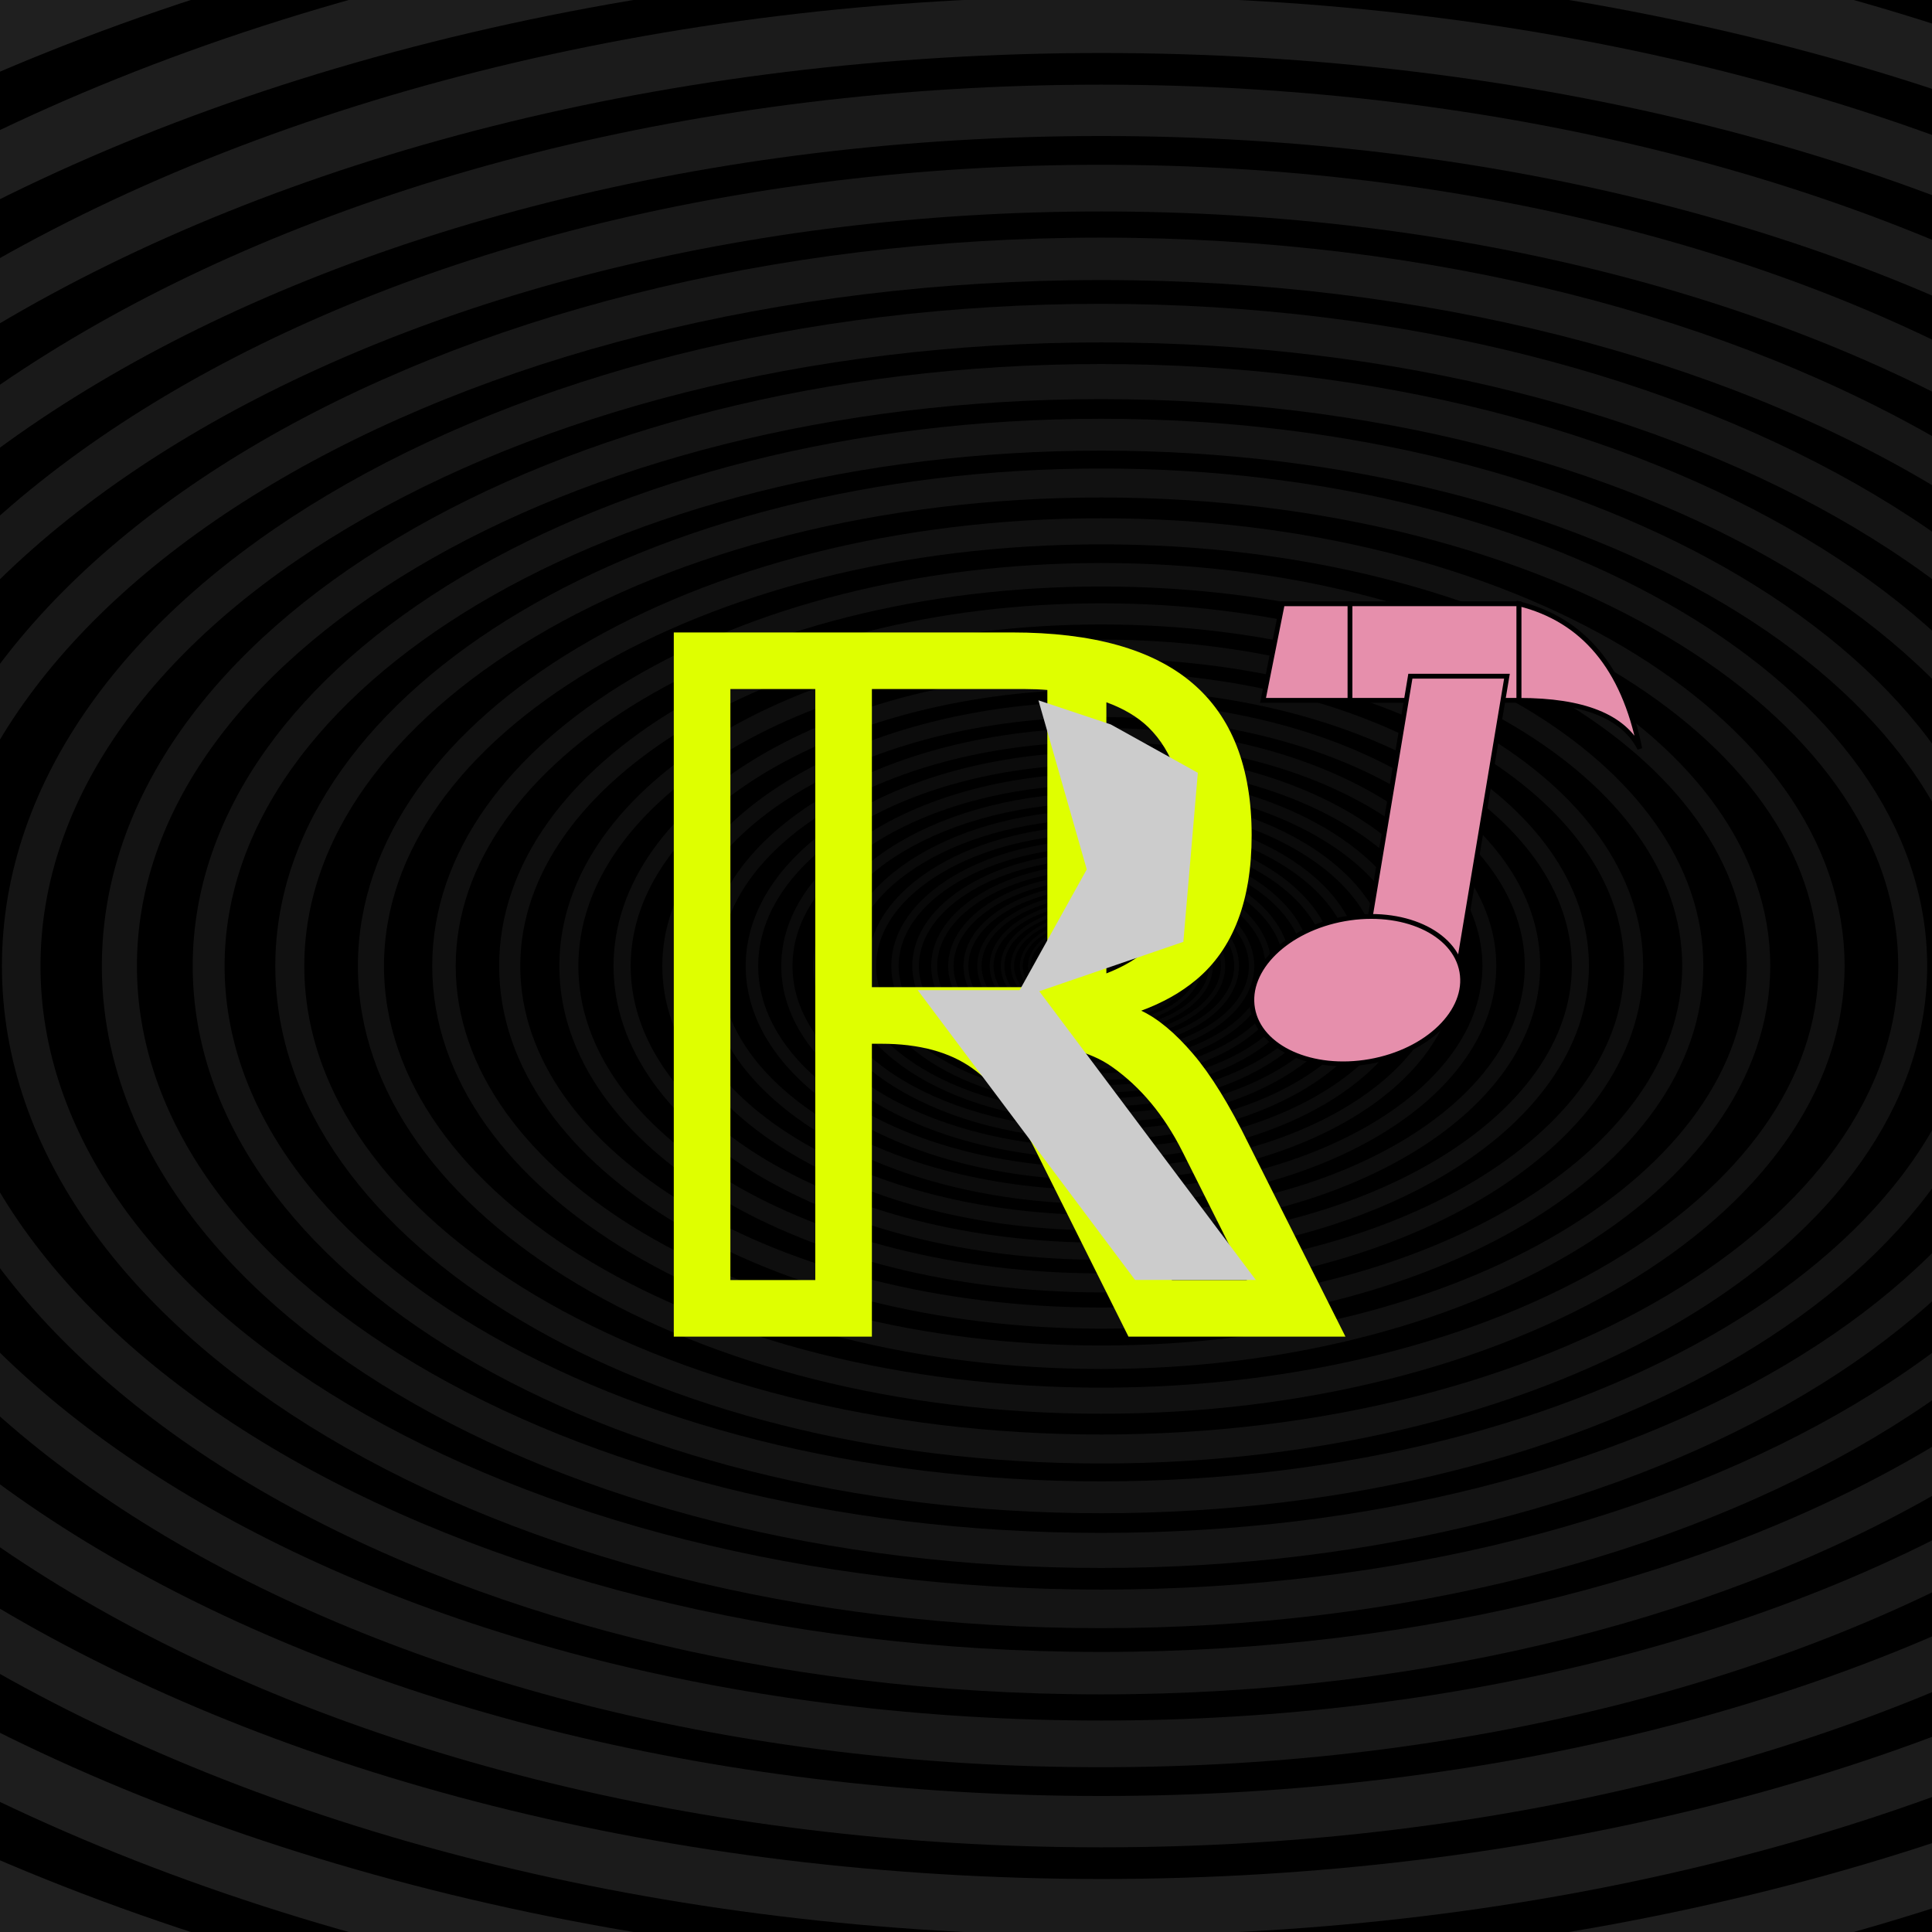
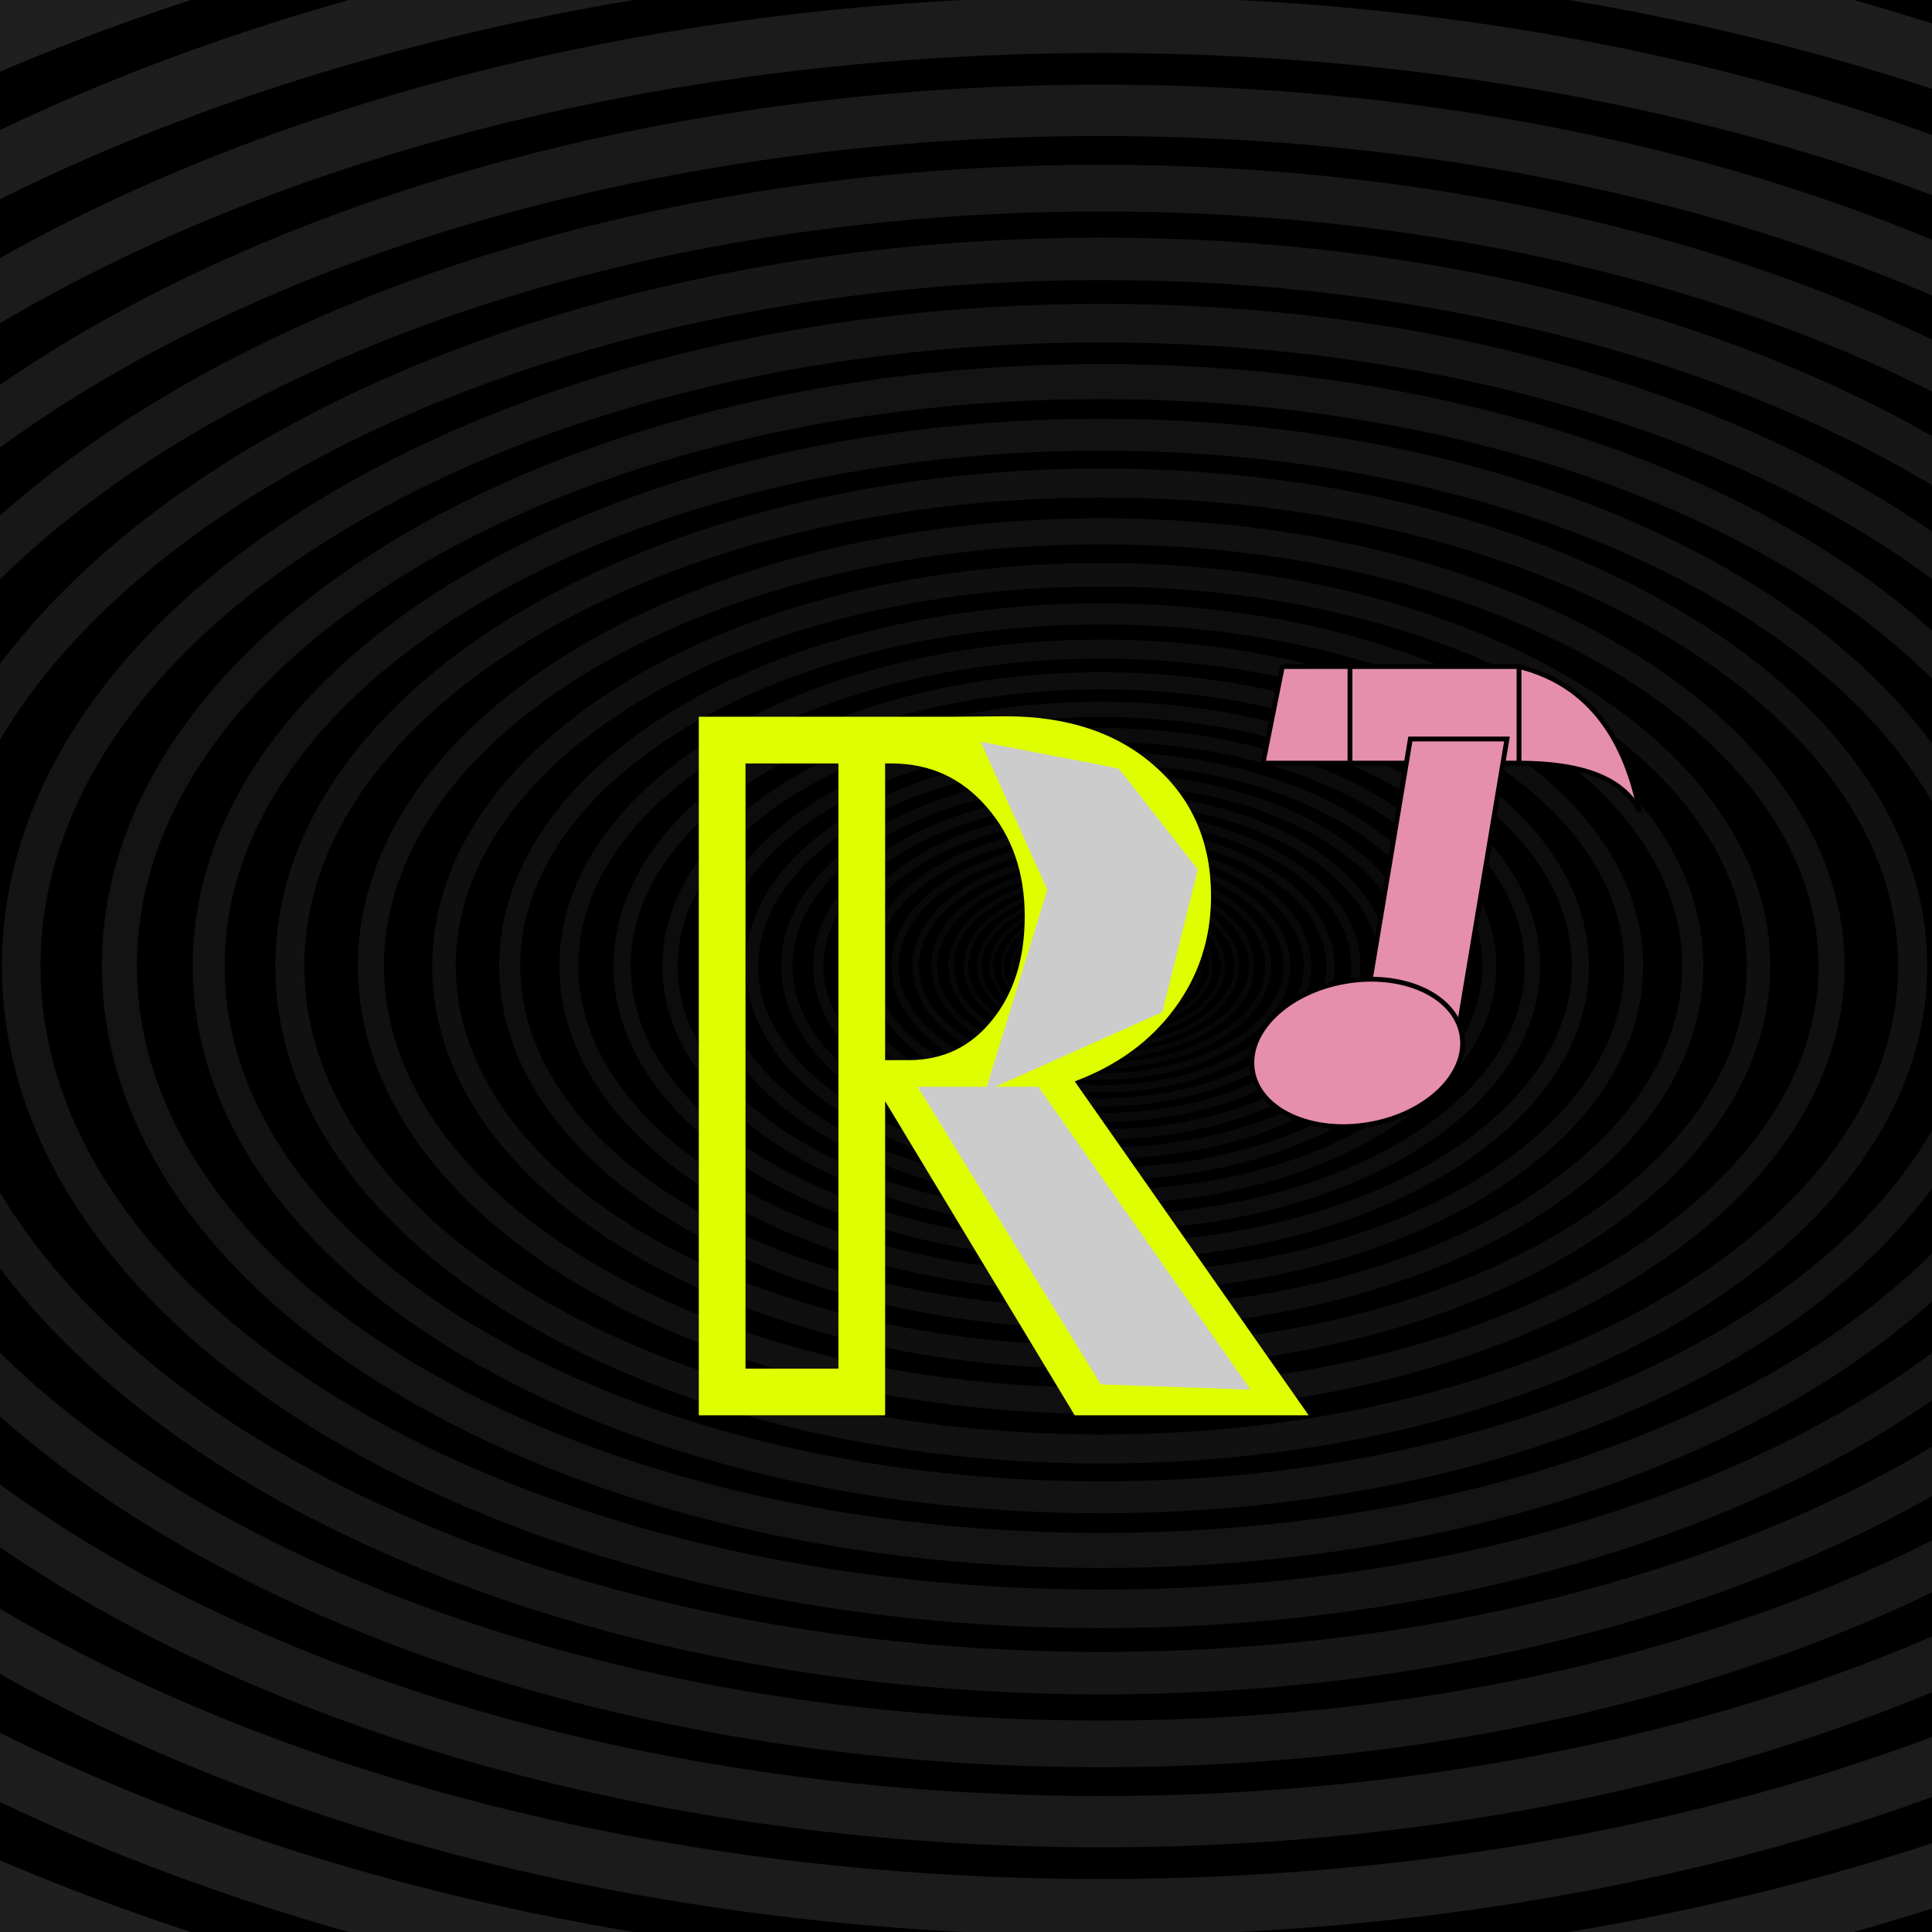
<svg xmlns="http://www.w3.org/2000/svg" width="400" height="400" viewBox="-200.0 -200.0 400 400">
  <defs>
</defs>
  <rect x="-200.0" y="-200.0" width="400" height="400" fill="#000000" />
  <g id="space-time-grid">
    <ellipse cx="28" cy="0" rx="168" ry="100" fill="none" stroke="#111111" stroke-width="6" />
    <ellipse cx="28" cy="0" rx="151.2" ry="90.0" fill="none" stroke="#101010" stroke-width="5.4" />
    <ellipse cx="28" cy="0" rx="136.08" ry="81.0" fill="none" stroke="#0f0f0f" stroke-width="4.86" />
    <ellipse cx="28" cy="0" rx="122.472" ry="72.9" fill="none" stroke="#0e0e0e" stroke-width="4.374" />
    <ellipse cx="28" cy="0" rx="110.225" ry="65.61" fill="none" stroke="#0d0d0d" stroke-width="3.937" />
    <ellipse cx="28" cy="0" rx="99.202" ry="59.049" fill="none" stroke="#0d0d0d" stroke-width="3.543" />
    <ellipse cx="28" cy="0" rx="89.282" ry="53.144" fill="none" stroke="#0c0c0c" stroke-width="3.189" />
    <ellipse cx="28" cy="0" rx="80.354" ry="47.83" fill="none" stroke="#0b0b0b" stroke-width="2.87" />
    <ellipse cx="28" cy="0" rx="72.318" ry="43.047" fill="none" stroke="#0b0b0b" stroke-width="2.583" />
    <ellipse cx="28" cy="0" rx="65.087" ry="38.742" fill="none" stroke="#0a0a0a" stroke-width="2.325" />
    <ellipse cx="28" cy="0" rx="58.578" ry="34.868" fill="none" stroke="#0a0a0a" stroke-width="2.092" />
    <ellipse cx="28" cy="0" rx="52.72" ry="31.381" fill="none" stroke="#090909" stroke-width="1.883" />
    <ellipse cx="28" cy="0" rx="47.448" ry="28.243" fill="none" stroke="#090909" stroke-width="1.695" />
    <ellipse cx="28" cy="0" rx="42.703" ry="25.419" fill="none" stroke="#080808" stroke-width="1.525" />
    <ellipse cx="28" cy="0" rx="38.433" ry="22.877" fill="none" stroke="#080808" stroke-width="1.373" />
    <ellipse cx="28" cy="0" rx="34.59" ry="20.589" fill="none" stroke="#070707" stroke-width="1.235" />
    <ellipse cx="28" cy="0" rx="31.131" ry="18.53" fill="none" stroke="#070707" stroke-width="1.112" />
    <ellipse cx="28" cy="0" rx="28.018" ry="16.677" fill="none" stroke="#070707" stroke-width="1.001" />
    <ellipse cx="28" cy="0" rx="25.216" ry="15.009" fill="none" stroke="#060606" stroke-width="0.901" />
    <ellipse cx="28" cy="0" rx="22.694" ry="13.509" fill="none" stroke="#060606" stroke-width="0.811" />
    <ellipse cx="28" cy="0" rx="20.425" ry="12.158" fill="none" stroke="#060606" stroke-width="0.729" />
    <ellipse cx="28" cy="0" rx="18.382" ry="10.942" fill="none" stroke="#050505" stroke-width="0.657" />
    <ellipse cx="28" cy="0" rx="16.544" ry="9.848" fill="none" stroke="#050505" stroke-width="0.591" />
    <ellipse cx="28" cy="0" rx="14.89" ry="8.863" fill="none" stroke="#050505" stroke-width="0.532" />
    <ellipse cx="28" cy="0" rx="13.401" ry="7.977" fill="none" stroke="#040404" stroke-width="0.479" />
    <ellipse cx="28" cy="0" rx="12.061" ry="7.179" fill="none" stroke="#040404" stroke-width="0.431" />
    <ellipse cx="28" cy="0" rx="184.8" ry="110" fill="none" stroke="#121212" stroke-width="6.6" />
    <ellipse cx="28" cy="0" rx="203.28" ry="121" fill="none" stroke="#131313" stroke-width="7.26" />
    <ellipse cx="28" cy="0" rx="223.608" ry="133.1" fill="none" stroke="#141414" stroke-width="7.986" />
    <ellipse cx="28" cy="0" rx="245.969" ry="146.41" fill="none" stroke="#161616" stroke-width="8.785" />
    <ellipse cx="28" cy="0" rx="270.566" ry="161.051" fill="none" stroke="#171717" stroke-width="9.663" />
    <ellipse cx="28" cy="0" rx="297.622" ry="177.156" fill="none" stroke="#191919" stroke-width="10.629" />
    <ellipse cx="28" cy="0" rx="327.384" ry="194.872" fill="none" stroke="#1b1b1b" stroke-width="11.692" />
    <ellipse cx="28" cy="0" rx="360.123" ry="214.359" fill="none" stroke="#1d1d1d" stroke-width="12.862" />
    <ellipse cx="28" cy="0" rx="396.135" ry="235.795" fill="none" stroke="#1f1f1f" stroke-width="14.148" />
    <ellipse cx="28" cy="0" rx="435.749" ry="259.374" fill="none" stroke="#212121" stroke-width="15.562" />
  </g>
-   <g font-family="DejaVu Sans, Arial, sans-serif" font-weight="bold" text-anchor="middle">
+   <g text-anchor="middle">
    <g fill="#DFFF00">
-       <text x="0" y="20.0" font-size="200" dominant-baseline="middle">ℝ</text>
-       <path d="M15,-55 L30,-50 L48,-40 L45,-5 L10,7 L25,-20 Z" stroke="none" fill="#CCCCCC" />
-       <path d="M-10,5 L15,5 L60,65 L35,65 Z" stroke="none" fill="#CCCCCC" />
+       <path d=" M -55.322,73.027 V -71.602 h 52.246 l 11.328,-0.098 q 19.141,0 30.762,10.254 11.719,10.254 11.719,26.953 0,13.086 -7.52,23.242 -7.422,10.156 -20.703,15.137 l 48.438,69.141 h -48.438 L -16.748,7.988 V 73.027 Z m 9.668,-9.668 h 19.238 V -61.934 h -19.238 z m 28.906,-63.867 h 4.883 q 10.645,0 17.285,-8.301 6.738,-8.301 6.738,-21.484 0,-13.574 -7.812,-22.559 -7.812,-9.082 -19.727,-9.082 h -1.367 z M 6.299,0.566 Q 21.045,-1.387 31.006,-11.445 q 10.059,-10.156 10.059,-23.047 0,-12.5 -9.473,-19.922 -9.473,-7.52 -25.293,-7.52 15.527,11.035 15.527,29.785 0,23.242 -15.527,32.715 z M 27.881,63.359 H 51.904 L 14.209,7.988 H -6.006 Z " stroke="none" fill="inherit" transform="translate(0, 20.0)" />
+       <path d="M 3.027,-66.429 31.633,-60.884 48,-40 40.646,-10.442 4.014,5.912 16.837,-35.782 Z" stroke="none" fill="#CCCCCC" transform="translate(0, 20.0)" />
+       <path d="M -10,5 H 15 L 58.912,67.721 27.925,66.633 Z" stroke="none" fill="#CCCCCC" transform="translate(0, 20.0)" />
    </g>
-     <g transform="translate(92.0, -65.0)">
-       <rect x="-12.5" y="-10.0" width="35" height="20" stroke="black" stroke-width="1" fill="#E68FAC" />
+     <g transform="translate(92.0, -52.0)">
+       <rect x="-14.5" y="-10.0" width="37.2" height="20" stroke="black" stroke-width="1" fill="#E68FAC" />
      <path d="M22.5,-10.0 Q42.5,-5.0,47.5,20.0 Q42.5,10.0,22.5,10.0 Z" stroke="black" stroke-width="1" fill="#E68FAC" />
      <path d="M-12.5,10.0 L-30.5,10.0 L-26.5,-10.0 L-12.5,-10.0 Z" stroke="black" stroke-width="1" fill="#E68FAC" />
      <path d="M0.0,5.0 L20.0,5.0 L10.0,65.0 L-10.0,65.0 Z" stroke="black" stroke-width="1" fill="#E68FAC" />
      <ellipse cx="-11.0" cy="70.0" rx="22.0" ry="15" stroke="black" stroke-width="1" fill="#E68FAC" transform="rotate(-10, -11.0, 70.0)" />
    </g>
  </g>
</svg>
